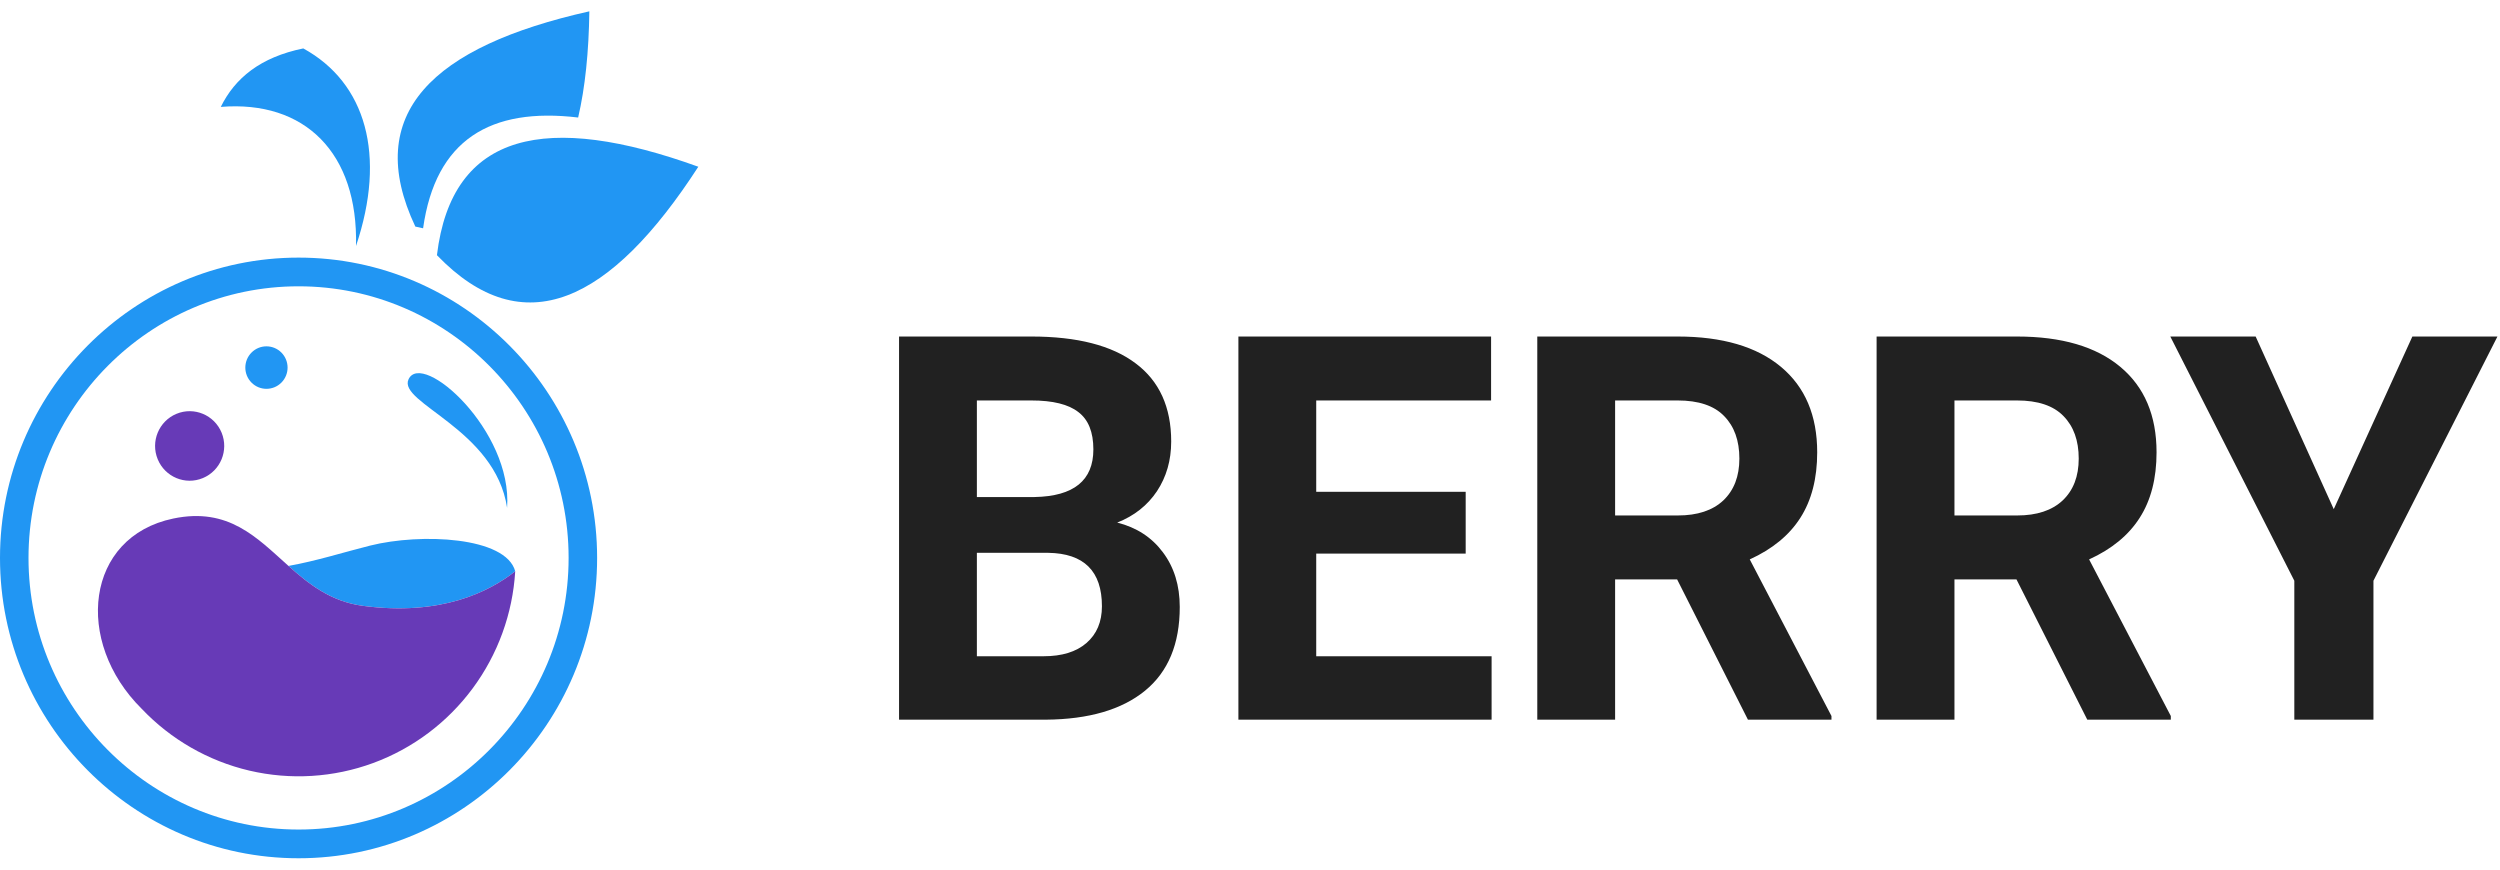
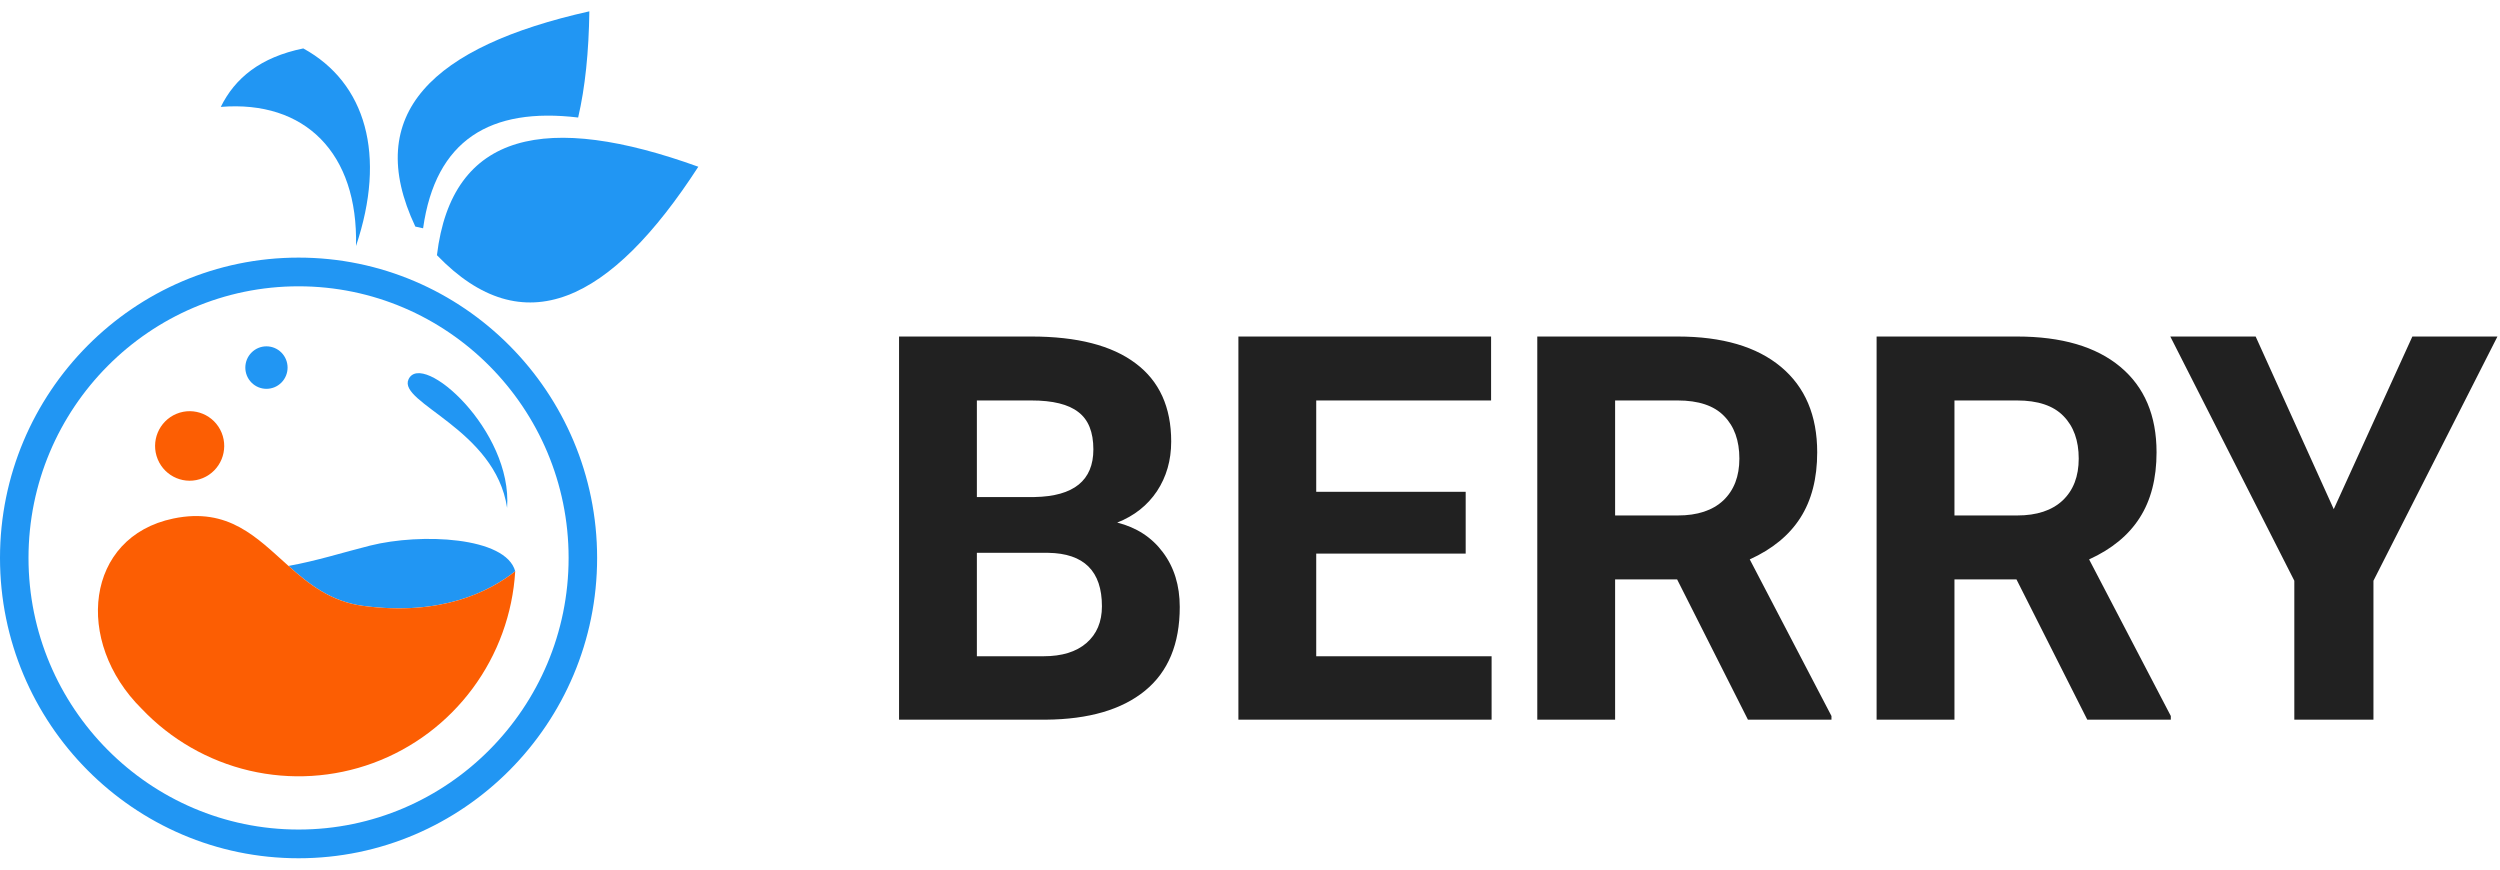
<svg xmlns="http://www.w3.org/2000/svg" width="92" height="32" viewBox="0 0 92 32" fill="none">
  <path d="M33.085 26.484V12.384H37.954C39.641 12.384 40.92 12.713 41.792 13.372C42.664 14.024 43.1 14.982 43.1 16.248C43.1 16.939 42.925 17.549 42.575 18.078C42.225 18.601 41.738 18.985 41.114 19.231C41.827 19.411 42.387 19.776 42.795 20.325C43.208 20.874 43.415 21.545 43.415 22.339C43.415 23.695 42.989 24.721 42.136 25.419C41.283 26.116 40.067 26.471 38.489 26.484H33.085ZM35.949 20.344V24.15H38.403C39.078 24.15 39.603 23.989 39.978 23.666C40.36 23.337 40.551 22.885 40.551 22.31C40.551 21.019 39.892 20.364 38.575 20.344H35.949ZM35.949 18.291H38.069C39.514 18.265 40.236 17.681 40.236 16.538C40.236 15.899 40.051 15.441 39.682 15.163C39.319 14.879 38.743 14.737 37.954 14.737H35.949V18.291ZM53.937 20.373H48.437V24.15H54.891V26.484H45.573V12.384H54.872V14.737H48.437V18.098H53.937V20.373ZM61.718 21.322H59.436V26.484H56.572V12.384H61.736C63.379 12.384 64.645 12.755 65.537 13.498C66.428 14.24 66.873 15.289 66.873 16.645C66.873 17.607 66.666 18.411 66.253 19.056C65.846 19.695 65.225 20.206 64.391 20.586L67.398 26.349V26.484H64.324L61.718 21.322ZM59.436 18.969H61.746C62.466 18.969 63.023 18.785 63.417 18.417C63.811 18.043 64.009 17.529 64.009 16.877C64.009 16.212 63.821 15.689 63.446 15.309C63.077 14.928 62.507 14.737 61.736 14.737H59.436V18.969ZM74.206 21.322H71.924V26.484H69.059V12.384H74.225C75.867 12.384 77.134 12.755 78.025 13.498C78.916 14.24 79.361 15.289 79.361 16.645C79.361 17.607 79.154 18.411 78.74 19.056C78.333 19.695 77.713 20.206 76.879 20.586L79.886 26.349V26.484H76.812L74.206 21.322ZM71.924 18.969H74.234C74.953 18.969 75.51 18.785 75.905 18.417C76.3 18.043 76.497 17.529 76.497 16.877C76.497 16.212 76.309 15.689 75.934 15.309C75.564 14.928 74.995 14.737 74.225 14.737H71.924V18.969ZM85.882 18.737L88.775 12.384H91.906L87.343 21.371V26.484H84.431V21.371L79.867 12.384H83.008L85.882 18.737Z" fill="#212121" />
  <path d="M10.987 31.584C4.928 31.584 0 26.626 0 20.532C0 14.438 4.929 9.48 10.987 9.48C17.045 9.48 21.974 14.438 21.974 20.532C21.974 26.626 17.046 31.584 10.987 31.584ZM10.987 10.536C5.508 10.536 1.049 15.02 1.049 20.532C1.049 26.044 5.508 30.527 10.987 30.527C16.466 30.527 20.925 26.043 20.925 20.531C20.925 15.019 16.467 10.536 10.987 10.536Z" fill="#2196F3" />
  <path d="M18.96 21.023C18.618 19.748 15.485 19.611 13.62 20.078C12.644 20.323 11.646 20.643 10.616 20.826C11.37 21.499 12.179 22.135 13.34 22.293C16.221 22.684 18.011 21.775 18.96 21.023Z" fill="#2196F3" />
-   <path d="M13.34 22.293C12.176 22.135 11.37 21.499 10.616 20.826C9.45 19.786 8.413 18.658 6.377 19.082C3.141 19.757 2.715 23.608 5.214 26.083C6.287 27.213 7.665 28.004 9.178 28.359C10.691 28.713 12.274 28.616 13.733 28.079C15.192 27.542 16.464 26.588 17.392 25.335C18.321 24.082 18.866 22.584 18.96 21.023C18.011 21.775 16.221 22.684 13.34 22.293Z" fill="#673AB7" />
+   <path d="M13.34 22.293C12.176 22.135 11.37 21.499 10.616 20.826C9.45 19.786 8.413 18.658 6.377 19.082C3.141 19.757 2.715 23.608 5.214 26.083C6.287 27.213 7.665 28.004 9.178 28.359C10.691 28.713 12.274 28.616 13.733 28.079C15.192 27.542 16.464 26.588 17.392 25.335C18.321 24.082 18.866 22.584 18.96 21.023C18.011 21.775 16.221 22.684 13.34 22.293Z" fill="#fc5e03" />
  <path d="M15.034 13.959C14.63 14.829 18.23 15.796 18.661 18.688C18.869 15.841 15.534 12.882 15.034 13.959Z" fill="#2196F3" />
-   <path d="M7.466 17.593C8.115 17.323 8.423 16.575 8.155 15.922C7.886 15.269 7.142 14.959 6.493 15.229C5.844 15.5 5.535 16.248 5.804 16.901C6.073 17.554 6.817 17.864 7.466 17.593Z" fill="#673AB7" />
+   <path d="M7.466 17.593C8.115 17.323 8.423 16.575 8.155 15.922C7.886 15.269 7.142 14.959 6.493 15.229C5.844 15.5 5.535 16.248 5.804 16.901C6.073 17.554 6.817 17.864 7.466 17.593Z" fill="#fc5e03" />
  <path d="M10.355 14.08C10.659 13.775 10.659 13.28 10.355 12.974C10.051 12.669 9.559 12.669 9.256 12.974C8.952 13.28 8.952 13.775 9.256 14.08C9.559 14.385 10.051 14.385 10.355 14.08Z" fill="#2196F3" />
  <path d="M13.101 9.052C14.225 5.715 13.47 3.049 11.161 1.782C9.584 2.105 8.647 2.873 8.125 3.934C11.22 3.682 13.184 5.63 13.101 9.052Z" fill="#2196F3" />
  <path d="M25.698 6.136C20.139 4.129 16.63 4.818 16.079 9.391C19.265 12.697 22.474 11.115 25.698 6.136Z" fill="#2196F3" />
  <path d="M21.276 4.325C21.534 3.217 21.668 1.908 21.688 0.417C15.923 1.709 13.322 4.177 15.284 8.338C15.382 8.362 15.475 8.381 15.57 8.401C16.028 5.144 18.046 3.938 21.276 4.325Z" fill="#2196F3" />
</svg>
